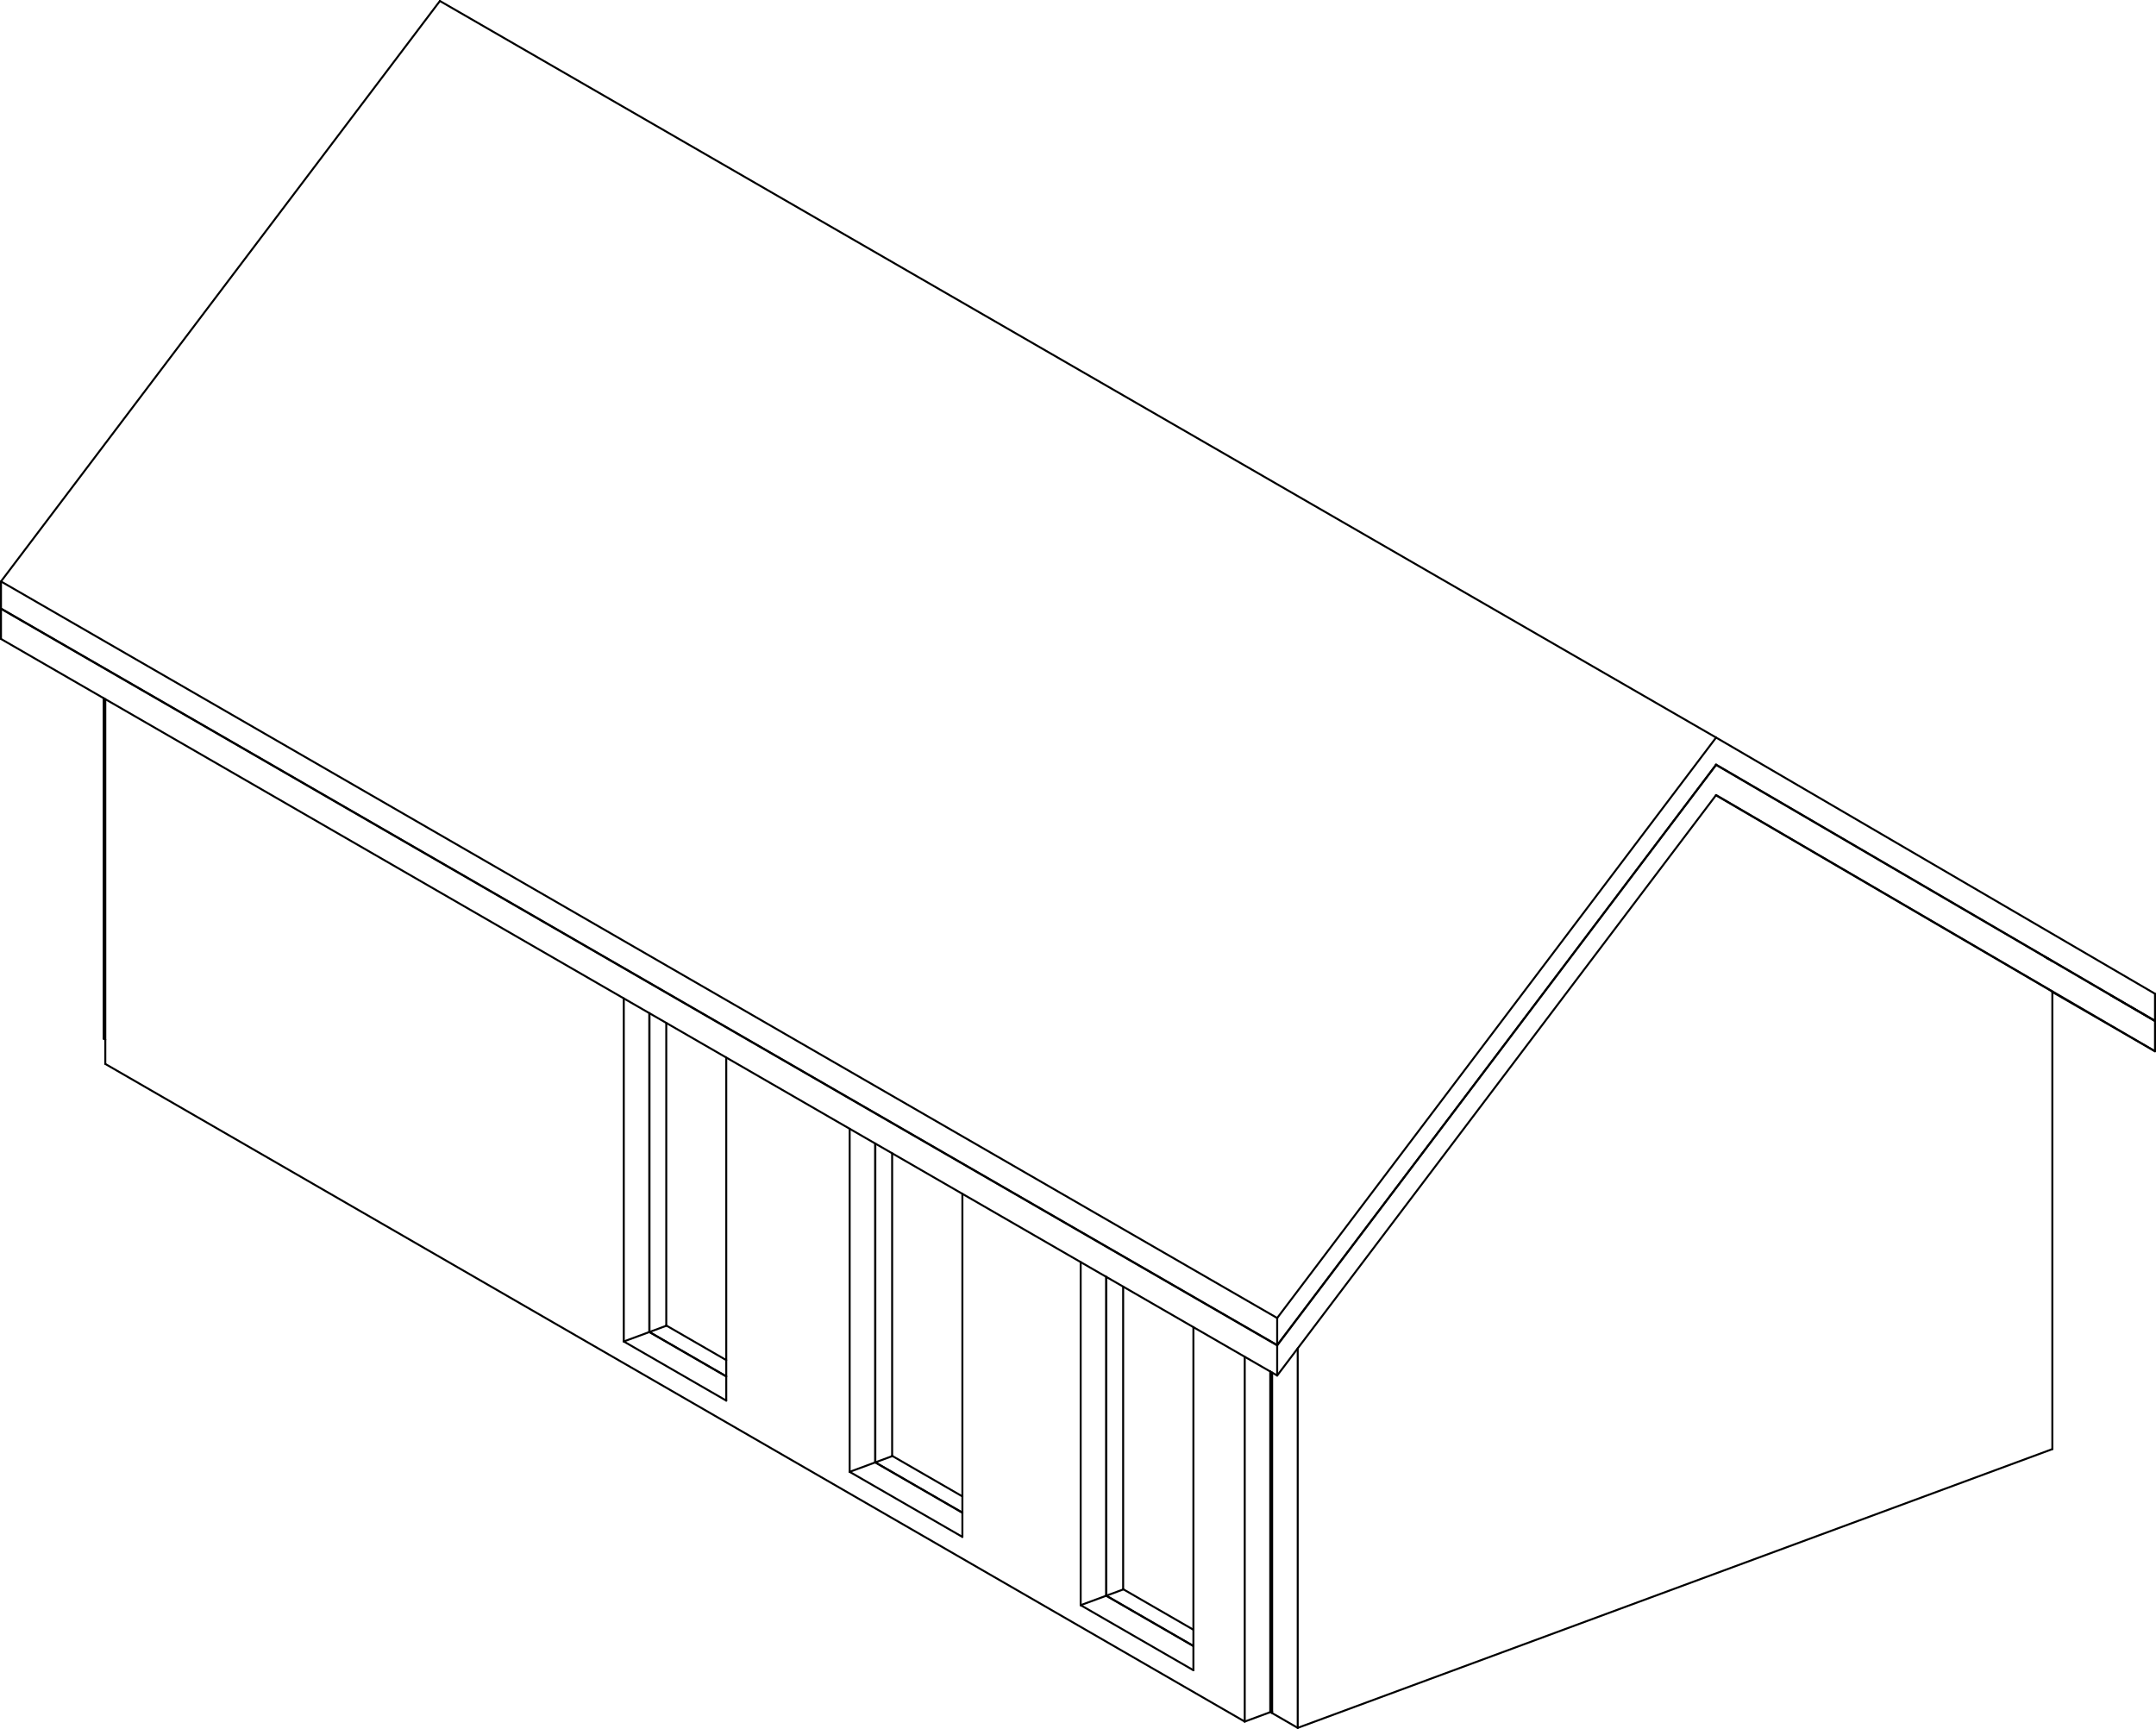
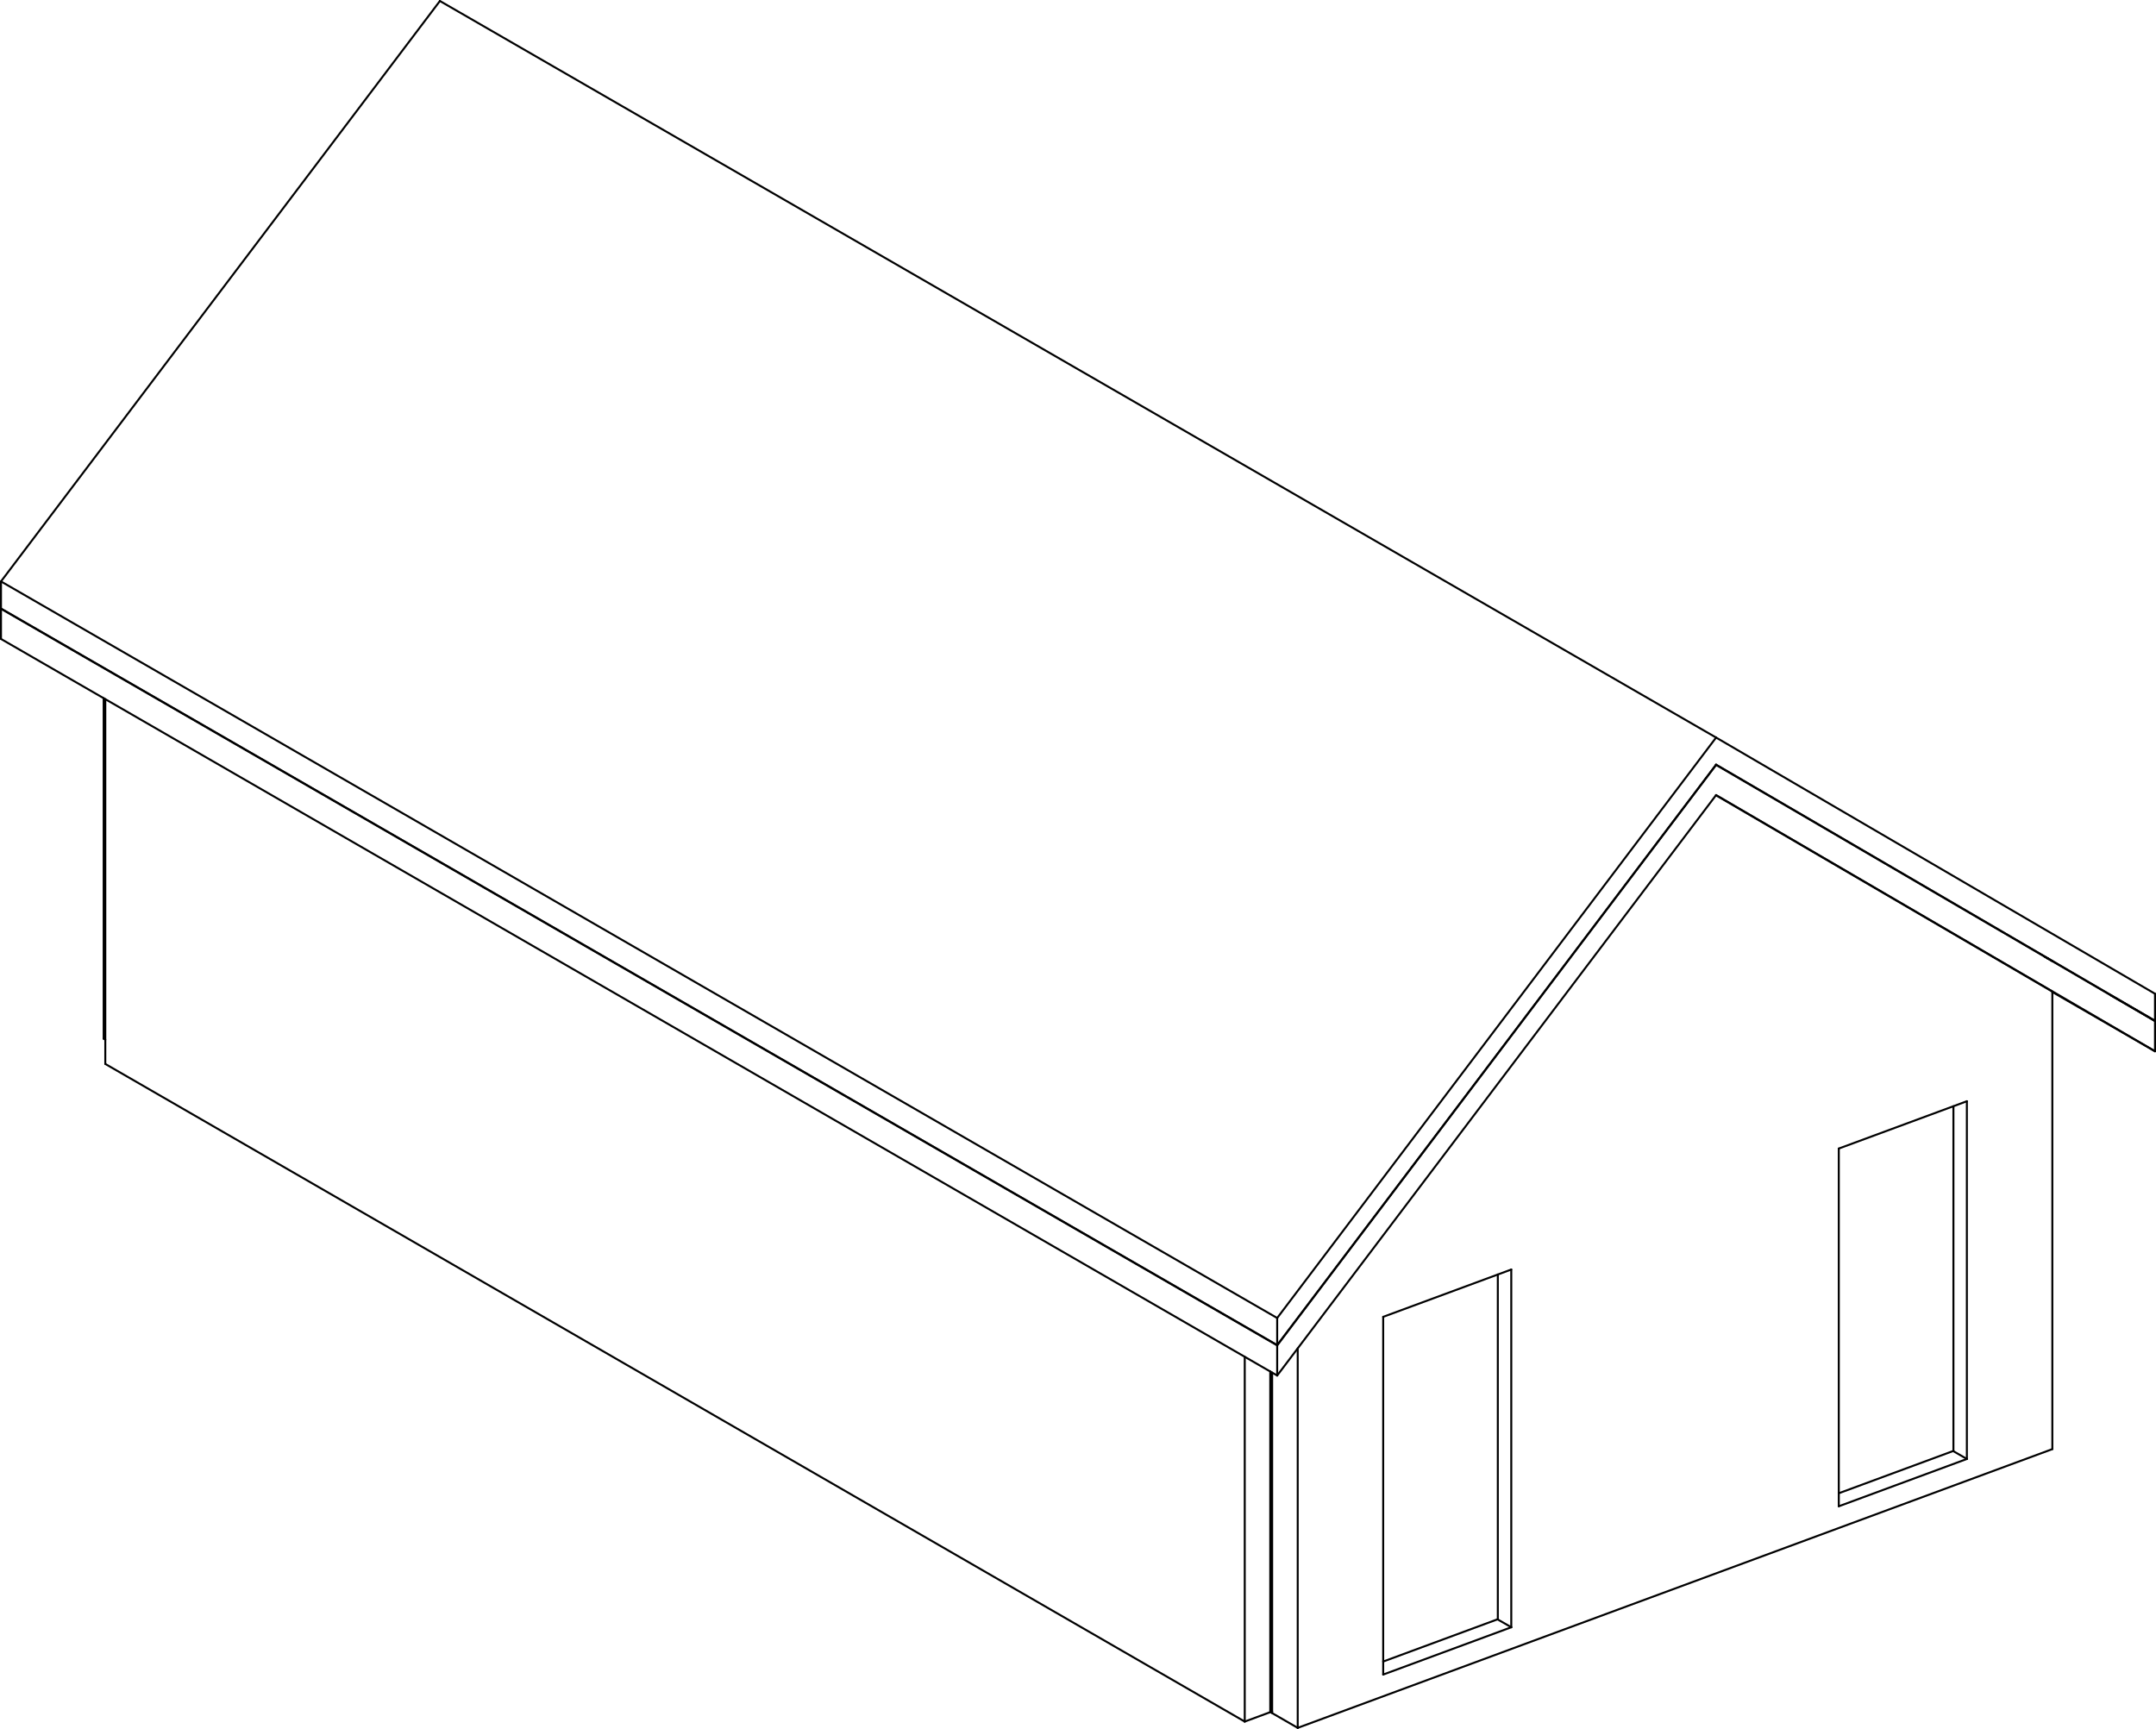
<svg xmlns="http://www.w3.org/2000/svg" width="13118.102mm" height="10519.781mm" viewBox="-6559.051 -4907.972 13118.102 10519.781" version="1.1">
  <g transform="scale(1,-1)" stroke-linecap="round">
    <g fill="none" stroke="rgb(0,0,0)" stroke-width="12.0" id="visible">
      <line x1="1014.505" y1="-5567.588" x2="1014.505" y2="-3347.936" />
+       <line x1="-5918.361" y1="-1565.963" x2="-5918.361" y2="653.689" />
      <line x1="1014.505" y1="-5567.588" x2="-5918.361" y2="-1565.963" />
-       <line x1="-5918.361" y1="-1565.963" x2="-5918.361" y2="653.689" />
-       <line x1="-2763.651" y1="-3254.686" x2="-2140.205" y2="-3614.537" />
-       <line x1="-2763.651" y1="-3254.686" x2="-2763.651" y2="-1167.199" />
-       <line x1="-2140.205" y1="-3614.537" x2="-2140.205" y2="-1527.049" />
-       <line x1="-1389.322" y1="-4047.944" x2="-703.407" y2="-4443.852" />
-       <line x1="-1389.322" y1="-4047.944" x2="-1389.322" y2="-1960.456" />
-       <line x1="-703.407" y1="-4443.852" x2="-703.407" y2="-2356.364" />
-       <line x1="16.242" y1="-4859.23" x2="702.157" y2="-5255.138" />
-       <line x1="16.242" y1="-4859.23" x2="16.242" y2="-2771.743" />
-       <line x1="702.157" y1="-5255.138" x2="702.157" y2="-3167.65" />
+       <line x1="1169.898" y1="-5510.185" x2="1169.898" y2="-3437.629" />
      <line x1="1014.505" y1="-5567.588" x2="1169.898" y2="-5510.185" />
-       <line x1="1169.898" y1="-5510.185" x2="1169.898" y2="-3437.629" />
-       <line x1="-2763.651" y1="-3254.686" x2="-2608.258" y2="-3197.283" />
-       <line x1="-2608.258" y1="-3197.283" x2="-2140.205" y2="-3467.441" />
-       <line x1="-2608.258" y1="-3197.283" x2="-2608.258" y2="-1256.891" />
-       <line x1="-1389.322" y1="-4047.944" x2="-1233.929" y2="-3990.541" />
-       <line x1="-1233.929" y1="-3990.541" x2="-703.407" y2="-4296.756" />
-       <line x1="-1233.929" y1="-3990.541" x2="-1233.929" y2="-2050.149" />
-       <line x1="16.242" y1="-4859.23" x2="171.635" y2="-4801.827" />
-       <line x1="171.635" y1="-4801.827" x2="702.157" y2="-5108.043" />
-       <line x1="171.635" y1="-4801.827" x2="171.635" y2="-2861.435" />
      <line x1="1170.679" y1="-5509.896" x2="1170.679" y2="-3438.079" />
      <line x1="1170.679" y1="-5509.896" x2="1169.898" y2="-5509.446" />
-       <line x1="-2607.477" y1="-3196.995" x2="-2140.205" y2="-3466.702" />
-       <line x1="-2607.477" y1="-3196.995" x2="-2607.477" y2="-1257.342" />
-       <line x1="-1233.148" y1="-3990.252" x2="-703.407" y2="-4296.017" />
-       <line x1="-1233.148" y1="-3990.252" x2="-1233.148" y2="-2050.599" />
-       <line x1="172.416" y1="-4801.539" x2="702.157" y2="-5107.304" />
-       <line x1="172.416" y1="-4801.539" x2="172.416" y2="-2861.886" />
      <line x1="1170.679" y1="-5509.896" x2="1181.298" y2="-5505.973" />
-       <line x1="-2607.477" y1="-3196.995" x2="-2503.309" y2="-3158.514" />
-       <line x1="-1233.148" y1="-3990.252" x2="-1128.98" y2="-3951.772" />
-       <line x1="172.416" y1="-4801.539" x2="276.584" y2="-4763.059" />
      <line x1="1336.847" y1="-5605.808" x2="1181.298" y2="-5516.026" />
      <line x1="1336.847" y1="-5605.808" x2="5928.356" y2="-3909.679" />
+       <line x1="1336.847" y1="-3296.638" x2="1336.847" y2="-5605.808" />
+       <line x1="1181.298" y1="-3444.209" x2="1181.298" y2="-5516.026" />
      <line x1="5928.356" y1="-3909.679" x2="5928.356" y2="-1125.802" />
      <line x1="5928.356" y1="-940.674" x2="5928.356" y2="-940.537" />
      <line x1="5901.242" y1="-924.71" x2="5899.644" y2="-923.914" />
-       <line x1="1336.847" y1="-3296.638" x2="1336.847" y2="-5605.808" />
-       <line x1="1181.298" y1="-3444.209" x2="1181.298" y2="-5516.026" />
+       <line x1="2636.213" y1="-4993.651" x2="1856.906" y2="-5281.532" />
+       <line x1="2636.213" y1="-4993.651" x2="2636.213" y2="-2816.938" />
+       <line x1="2636.213" y1="-2816.938" x2="1856.906" y2="-3104.818" />
+       <line x1="1856.906" y1="-5281.532" x2="1856.906" y2="-3104.818" />
+       <line x1="5408.297" y1="-3969.628" x2="4628.99" y2="-4257.508" />
+       <line x1="5408.297" y1="-3969.628" x2="5408.297" y2="-1792.914" />
+       <line x1="4628.99" y1="-4257.508" x2="4628.99" y2="-2080.794" />
+       <line x1="5408.297" y1="-1792.914" x2="4628.99" y2="-2080.794" />
+       <line x1="2636.213" y1="-4993.651" x2="2552.504" y2="-4945.335" />
+       <line x1="5408.297" y1="-3969.628" x2="5324.588" y2="-3921.311" />
      <line x1="-5918.361" y1="-1418.129" x2="-5928.356" y2="-1412.359" />
      <line x1="-5928.356" y1="659.458" x2="-5928.356" y2="-1412.359" />
      <line x1="1211.908" y1="-3278.386" x2="-6553.051" y2="1203.52" />
      <line x1="1211.908" y1="-3278.386" x2="3882.48" y2="253.599" />
      <line x1="-6553.051" y1="1203.52" x2="-6552.117" y2="1204.755" />
      <line x1="3882.48" y1="253.599" x2="3881.546" y2="254.138" />
      <line x1="1211.908" y1="-3461.877" x2="-6553.051" y2="1020.029" />
      <line x1="1211.908" y1="-3461.877" x2="1211.908" y2="-3278.386" />
      <line x1="-6553.051" y1="1020.029" x2="-6553.051" y2="1203.52" />
      <line x1="3882.48" y1="253.599" x2="6553.051" y2="-1305.338" />
      <line x1="6553.051" y1="-1305.338" x2="6553.051" y2="-1488.829" />
      <line x1="6553.051" y1="-1488.829" x2="3882.48" y2="70.108" />
      <line x1="3882.48" y1="70.108" x2="1211.908" y2="-3461.877" />
      <line x1="6553.051" y1="-1488.829" x2="5928.356" y2="-1128.257" />
      <line x1="3881.621" y1="68.972" x2="5928.356" y2="-1125.802" />
      <line x1="1211.908" y1="-3276.612" x2="-6553.051" y2="1205.294" />
      <line x1="1211.908" y1="-3276.612" x2="3882.48" y2="255.373" />
      <line x1="1211.908" y1="-3111.919" x2="-6553.051" y2="1369.988" />
      <line x1="1211.908" y1="-3111.919" x2="1211.908" y2="-3276.612" />
      <line x1="-6553.051" y1="1369.988" x2="-6553.051" y2="1205.294" />
      <line x1="3882.48" y1="255.373" x2="6553.051" y2="-1303.564" />
      <line x1="6553.051" y1="-1303.564" x2="6553.051" y2="-1138.87" />
      <line x1="6553.051" y1="-1138.87" x2="3882.48" y2="420.066" />
      <line x1="3882.48" y1="420.066" x2="1211.908" y2="-3111.919" />
      <line x1="-3882.48" y1="4901.972" x2="-6553.051" y2="1369.988" />
      <line x1="6553.051" y1="-1303.564" x2="6282.212" y2="-1147.237" />
      <line x1="5928.356" y1="-940.537" x2="5901.242" y2="-924.71" />
      <line x1="5901.242" y1="-924.71" x2="5880.282" y2="-912.611" />
      <line x1="3882.48" y1="420.066" x2="-3882.48" y2="4901.972" />
-       <line x1="274.71" y1="-4761.977" x2="274.71" y2="-2920.929" />
-       <line x1="702.157" y1="-5008.698" x2="274.71" y2="-4761.977" />
-       <line x1="-1130.854" y1="-3950.691" x2="-1130.854" y2="-2109.643" />
-       <line x1="-703.407" y1="-4197.412" x2="-1130.854" y2="-3950.691" />
-       <line x1="-2505.183" y1="-3157.433" x2="-2505.183" y2="-1316.385" />
-       <line x1="-2140.205" y1="-3368.097" x2="-2505.183" y2="-3157.433" />
+       <line x1="5326.462" y1="-3920.619" x2="5326.462" y2="-1823.144" />
+       <line x1="4628.99" y1="-4178.269" x2="5326.462" y2="-3920.619" />
+       <line x1="2554.378" y1="-4944.643" x2="2554.378" y2="-2847.168" />
+       <line x1="1856.906" y1="-5202.293" x2="2554.378" y2="-4944.643" />
    </g>
  </g>
</svg>
